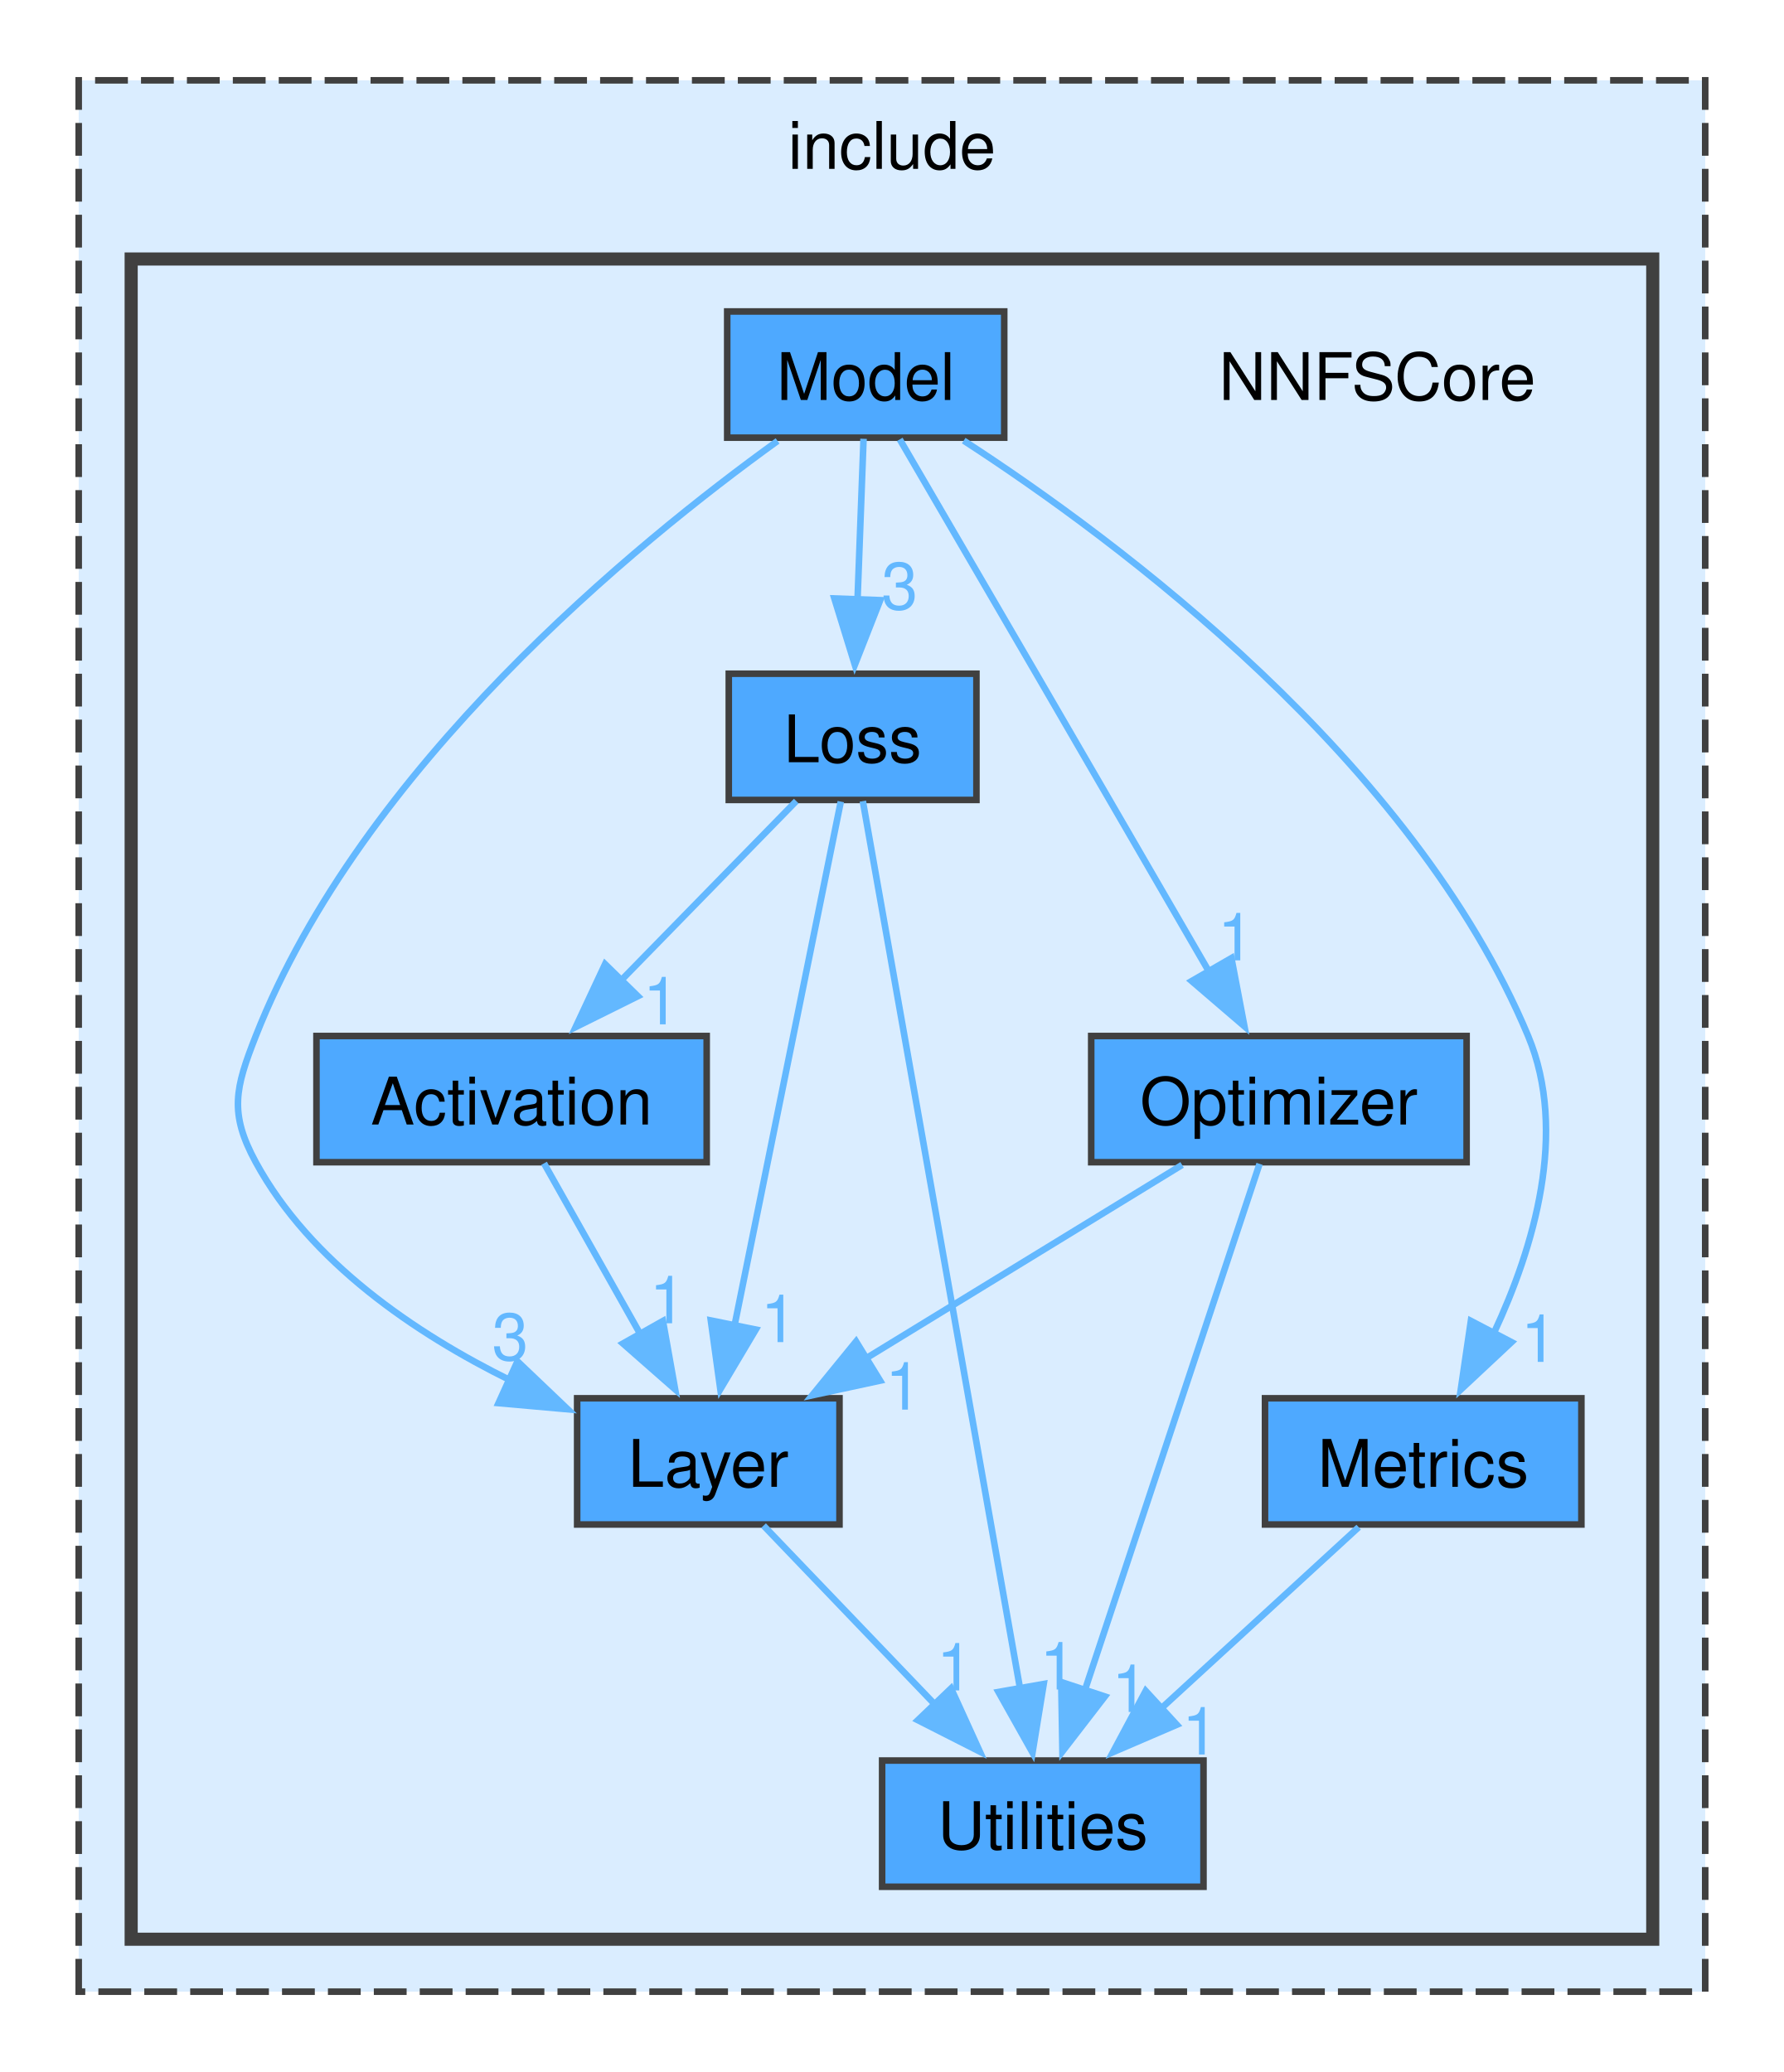
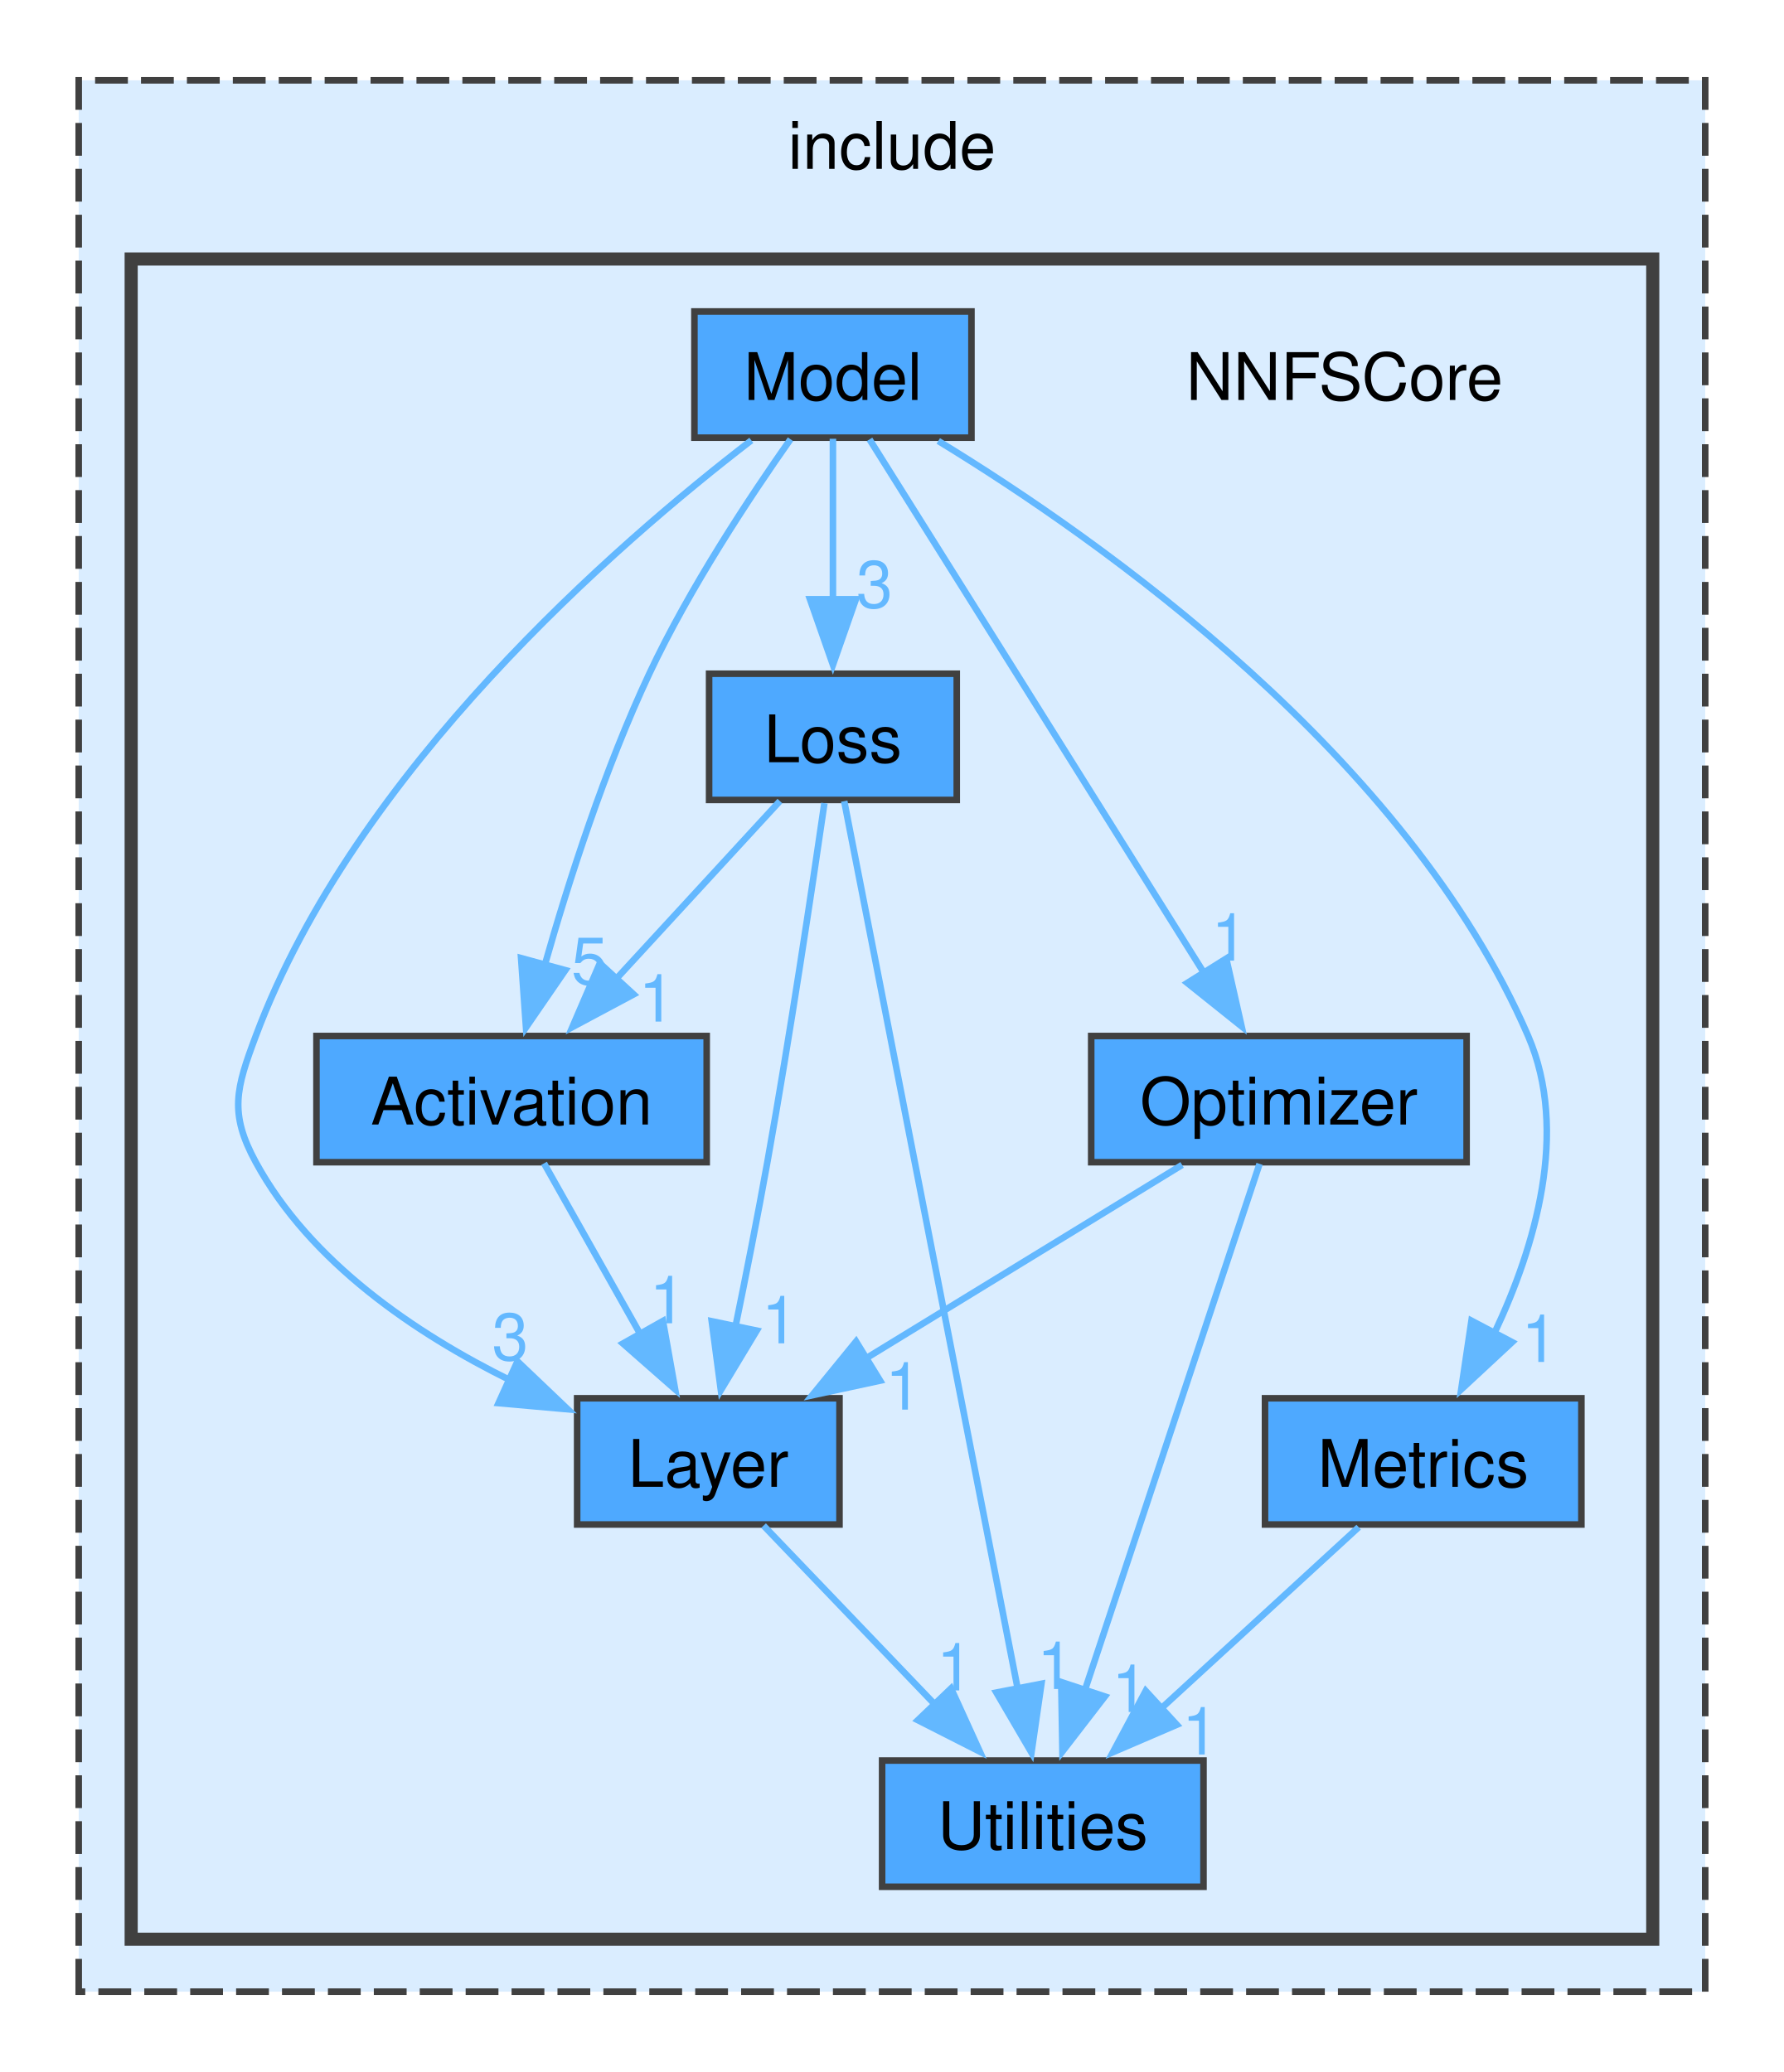
<svg xmlns="http://www.w3.org/2000/svg" xmlns:xlink="http://www.w3.org/1999/xlink" width="272pt" height="316pt" viewBox="0.00 0.00 272.00 315.50">
  <g id="graph0" class="graph" transform="scale(1 1) rotate(0) translate(4 311.5)">
    <g id="clust1" class="cluster">
      <g id="a_clust1">
        <a xlink:href="dir_d44c64559bbebec7f509842c48db8b23.html" target="_top" xlink:title="include">
          <polygon fill="#daedff" stroke="#404040" stroke-dasharray="5,2" points="8,-8 8,-299.5 256,-299.5 256,-8 8,-8" />
          <text text-anchor="middle" x="132" y="-286" font-family="Helvetica,sans-Serif" font-size="10.00">include</text>
        </a>
      </g>
    </g>
    <g id="clust2" class="cluster">
      <g id="a_clust2">
        <a xlink:href="dir_b83ee6e98edabda9ce26bff501159cde.html" target="_top">
          <polygon fill="#daedff" stroke="#404040" stroke-width="2" points="16,-16 16,-272.25 248,-272.25 248,-16 16,-16" />
        </a>
      </g>
    </g>
    <g id="node1" class="node">
-       <text text-anchor="middle" x="206" y="-250.75" font-family="Helvetica,sans-Serif" font-size="10.00">NNFSCore</text>
+       <text text-anchor="middle" x="201" y="-250.75" font-family="Helvetica,sans-Serif" font-size="10.00">NNFSCore</text>
    </g>
    <g id="node2" class="node">
      <g id="a_node2">
        <a xlink:href="dir_201cb20a8b2f7377cbbd09d4dd7052b4.html" target="_top" xlink:title="Activation">
          <polygon fill="#4ea9ff" stroke="#404040" points="103.75,-153.75 44.25,-153.75 44.25,-134.5 103.75,-134.5 103.75,-153.75" />
          <text text-anchor="middle" x="74" y="-140.25" font-family="Helvetica,sans-Serif" font-size="10.00">Activation</text>
        </a>
      </g>
    </g>
    <g id="node3" class="node">
      <g id="a_node3">
        <a xlink:href="dir_0122ab7167139957223f7cfcb3da127b.html" target="_top" xlink:title="Layer">
          <polygon fill="#4ea9ff" stroke="#404040" points="124,-98.5 84,-98.5 84,-79.25 124,-79.25 124,-98.5" />
          <text text-anchor="middle" x="104" y="-85" font-family="Helvetica,sans-Serif" font-size="10.00">Layer</text>
        </a>
      </g>
    </g>
    <g id="edge1" class="edge">
      <path fill="none" stroke="#63b8ff" d="M78.95,-134.33C82.93,-127.28 88.64,-117.15 93.6,-108.33" />
      <polygon fill="#63b8ff" stroke="#63b8ff" points="97.08,-110.29 98.94,-99.86 90.98,-106.85 97.08,-110.29" />
      <g id="a_edge1-headlabel">
        <a xlink:href="dir_000000_000002.html" target="_top" xlink:title="1">
          <text text-anchor="middle" x="97.79" y="-109.94" font-family="Helvetica,sans-Serif" font-size="10.00" fill="#63b8ff">1</text>
        </a>
      </g>
    </g>
    <g id="node8" class="node">
      <g id="a_node8">
        <a xlink:href="dir_dbbfbd8415df2214283a5126bd14a37e.html" target="_top" xlink:title="Utilities">
          <polygon fill="#4ea9ff" stroke="#404040" points="179.5,-43.25 130.5,-43.25 130.5,-24 179.5,-24 179.5,-43.25" />
          <text text-anchor="middle" x="155" y="-29.75" font-family="Helvetica,sans-Serif" font-size="10.00">Utilities</text>
        </a>
      </g>
    </g>
    <g id="edge2" class="edge">
      <path fill="none" stroke="#63b8ff" d="M112.42,-79.08C119.61,-71.57 130.16,-60.56 138.95,-51.38" />
      <polygon fill="#63b8ff" stroke="#63b8ff" points="141.01,-54.25 145.4,-44.61 135.95,-49.41 141.01,-54.25" />
      <g id="a_edge2-headlabel">
        <a xlink:href="dir_000002_000009.html" target="_top" xlink:title="1">
          <text text-anchor="middle" x="141.57" y="-53.94" font-family="Helvetica,sans-Serif" font-size="10.00" fill="#63b8ff">1</text>
        </a>
      </g>
    </g>
    <g id="node4" class="node">
      <g id="a_node4">
        <a xlink:href="dir_3f817c6e3071a82219b2b11cb2fded89.html" target="_top" xlink:title="Loss">
-           <polygon fill="#4ea9ff" stroke="#404040" points="144.88,-209 107.12,-209 107.12,-189.75 144.88,-189.75 144.88,-209" />
-           <text text-anchor="middle" x="126" y="-195.5" font-family="Helvetica,sans-Serif" font-size="10.00">Loss</text>
+           <polygon fill="#4ea9ff" stroke="#404040" points="141.88,-209 104.12,-209 104.12,-189.75 141.88,-189.75 141.88,-209" />
+           <text text-anchor="middle" x="123" y="-195.5" font-family="Helvetica,sans-Serif" font-size="10.00">Loss</text>
        </a>
      </g>
    </g>
    <g id="edge4" class="edge">
-       <path fill="none" stroke="#63b8ff" d="M117.41,-189.58C110.08,-182.07 99.33,-171.06 90.36,-161.88" />
-       <polygon fill="#63b8ff" stroke="#63b8ff" points="93.26,-159.82 83.77,-155.11 88.26,-164.71 93.26,-159.82" />
+       <path fill="none" stroke="#63b8ff" d="M114.91,-189.58C108.07,-182.15 98.07,-171.29 89.68,-162.16" />
+       <polygon fill="#63b8ff" stroke="#63b8ff" points="92.61,-160.1 83.27,-155.11 87.46,-164.84 92.61,-160.1" />
      <g id="a_edge4-headlabel">
        <a xlink:href="dir_000003_000000.html" target="_top" xlink:title="1">
-           <text text-anchor="middle" x="96.81" y="-155.53" font-family="Helvetica,sans-Serif" font-size="10.00" fill="#63b8ff">1</text>
+           <text text-anchor="middle" x="96.14" y="-155.95" font-family="Helvetica,sans-Serif" font-size="10.00" fill="#63b8ff">1</text>
        </a>
      </g>
    </g>
    <g id="edge3" class="edge">
-       <path fill="none" stroke="#63b8ff" d="M124.2,-189.5C120.67,-172.09 112.77,-133.12 107.96,-109.41" />
-       <polygon fill="#63b8ff" stroke="#63b8ff" points="111.24,-108.98 105.83,-99.88 104.38,-110.37 111.24,-108.98" />
+       <path fill="none" stroke="#63b8ff" d="M121.7,-189.26C119.9,-176.84 116.48,-153.95 113,-134.5 111.52,-126.23 109.72,-117.14 108.12,-109.33" />
+       <polygon fill="#63b8ff" stroke="#63b8ff" points="111.38,-108.82 105.91,-99.74 104.52,-110.25 111.38,-108.82" />
      <g id="a_edge3-headlabel">
        <a xlink:href="dir_000003_000002.html" target="_top" xlink:title="1">
-           <text text-anchor="middle" x="114.74" y="-107.07" font-family="Helvetica,sans-Serif" font-size="10.00" fill="#63b8ff">1</text>
+           <text text-anchor="middle" x="114.89" y="-106.88" font-family="Helvetica,sans-Serif" font-size="10.00" fill="#63b8ff">1</text>
        </a>
      </g>
    </g>
    <g id="edge5" class="edge">
-       <path fill="none" stroke="#63b8ff" d="M127.56,-189.57C132.08,-164.03 145.29,-89.45 151.59,-53.9" />
-       <polygon fill="#63b8ff" stroke="#63b8ff" points="155.14,-54.93 153.43,-44.47 148.24,-53.71 155.14,-54.93" />
+       <path fill="none" stroke="#63b8ff" d="M124.72,-189.57C129.71,-164.03 144.29,-89.45 151.23,-53.9" />
+       <polygon fill="#63b8ff" stroke="#63b8ff" points="154.79,-54.96 153.27,-44.47 147.92,-53.62 154.79,-54.96" />
      <g id="a_edge5-headlabel">
        <a xlink:href="dir_000003_000009.html" target="_top" xlink:title="1">
-           <text text-anchor="middle" x="157.3" y="-54.09" font-family="Helvetica,sans-Serif" font-size="10.00" fill="#63b8ff">1</text>
+           <text text-anchor="middle" x="156.89" y="-54.16" font-family="Helvetica,sans-Serif" font-size="10.00" fill="#63b8ff">1</text>
        </a>
      </g>
    </g>
    <g id="node5" class="node">
      <g id="a_node5">
        <a xlink:href="dir_181a440b4f40bf377717c504ededbb7a.html" target="_top" xlink:title="Metrics">
          <polygon fill="#4ea9ff" stroke="#404040" points="237.12,-98.5 188.88,-98.5 188.88,-79.25 237.12,-79.25 237.12,-98.5" />
          <text text-anchor="middle" x="213" y="-85" font-family="Helvetica,sans-Serif" font-size="10.00">Metrics</text>
        </a>
      </g>
    </g>
    <g id="edge6" class="edge">
      <path fill="none" stroke="#63b8ff" d="M203.16,-78.84C194.86,-71.22 182.77,-60.12 172.78,-50.95" />
      <polygon fill="#63b8ff" stroke="#63b8ff" points="175.43,-48.71 165.69,-44.52 170.69,-53.87 175.43,-48.71" />
      <g id="a_edge6-headlabel">
        <a xlink:href="dir_000004_000009.html" target="_top" xlink:title="1">
          <text text-anchor="middle" x="179" y="-44.17" font-family="Helvetica,sans-Serif" font-size="10.00" fill="#63b8ff">1</text>
        </a>
      </g>
    </g>
    <g id="node6" class="node">
      <g id="a_node6">
        <a xlink:href="dir_d8c8d72af92371d312f55c54616af8a3.html" target="_top" xlink:title="Model">
-           <polygon fill="#4ea9ff" stroke="#404040" points="149.12,-264.25 106.88,-264.25 106.88,-245 149.12,-245 149.12,-264.25" />
-           <text text-anchor="middle" x="128" y="-250.75" font-family="Helvetica,sans-Serif" font-size="10.00">Model</text>
+           <polygon fill="#4ea9ff" stroke="#404040" points="144.12,-264.25 101.88,-264.25 101.88,-245 144.12,-245 144.12,-264.25" />
+           <text text-anchor="middle" x="123" y="-250.75" font-family="Helvetica,sans-Serif" font-size="10.00">Model</text>
+         </a>
+       </g>
+     </g>
+     <g id="edge9" class="edge">
+       <path fill="none" stroke="#63b8ff" d="M116.53,-244.76C110.37,-236.01 101.14,-222.08 95,-209 88.24,-194.6 82.72,-177.43 79.05,-164.52" />
+       <polygon fill="#63b8ff" stroke="#63b8ff" points="82.2,-163.79 76.2,-155.06 75.45,-165.63 82.2,-163.79" />
+       <g id="a_edge9-headlabel">
+         <a xlink:href="dir_000005_000000.html" target="_top" xlink:title="5">
+           <text text-anchor="middle" x="85.89" y="-161.64" font-family="Helvetica,sans-Serif" font-size="10.00" fill="#63b8ff">5</text>
        </a>
      </g>
    </g>
    <g id="edge7" class="edge">
-       <path fill="none" stroke="#63b8ff" d="M114.56,-244.5C92.92,-228.9 51.14,-194.76 35,-153.75 31.87,-145.79 30.91,-142.01 35,-134.5 43.31,-119.23 59.35,-108.38 73.87,-101.21" />
+       <path fill="none" stroke="#63b8ff" d="M110.56,-244.59C90.11,-228.86 50.13,-194.23 35,-153.75 32,-145.74 30.91,-142.01 35,-134.5 43.31,-119.23 59.35,-108.38 73.87,-101.21" />
      <polygon fill="#63b8ff" stroke="#63b8ff" points="74.9,-104.13 82.57,-96.82 72.01,-97.76 74.9,-104.13" />
      <g id="a_edge7-headlabel">
        <a xlink:href="dir_000005_000002.html" target="_top" xlink:title="3">
          <text text-anchor="middle" x="73.79" y="-104.33" font-family="Helvetica,sans-Serif" font-size="10.00" fill="#63b8ff">3</text>
        </a>
      </g>
    </g>
-     <g id="edge9" class="edge">
-       <path fill="none" stroke="#63b8ff" d="M127.67,-244.83C127.42,-238.17 127.07,-228.74 126.75,-220.28" />
-       <polygon fill="#63b8ff" stroke="#63b8ff" points="130.21,-220.22 126.34,-210.36 123.22,-220.48 130.21,-220.22" />
-       <g id="a_edge9-headlabel">
+     <g id="edge10" class="edge">
+       <path fill="none" stroke="#63b8ff" d="M123,-244.83C123,-238.17 123,-228.74 123,-220.28" />
+       <polygon fill="#63b8ff" stroke="#63b8ff" points="126.5,-220.36 123,-210.36 119.5,-220.36 126.5,-220.36" />
+       <g id="a_edge10-headlabel">
        <a xlink:href="dir_000005_000003.html" target="_top" xlink:title="3">
-           <text text-anchor="middle" x="133.18" y="-218.83" font-family="Helvetica,sans-Serif" font-size="10.00" fill="#63b8ff">3</text>
+           <text text-anchor="middle" x="129.34" y="-219.08" font-family="Helvetica,sans-Serif" font-size="10.00" fill="#63b8ff">3</text>
        </a>
      </g>
    </g>
    <g id="edge8" class="edge">
-       <path fill="none" stroke="#63b8ff" d="M142.94,-244.55C166.51,-229.26 211.42,-195.85 229,-153.75 235.12,-139.08 229.87,-121.5 223.8,-108.5" />
-       <polygon fill="#63b8ff" stroke="#63b8ff" points="226.47,-107.06 218.73,-99.82 220.27,-110.3 226.47,-107.06" />
+       <path fill="none" stroke="#63b8ff" d="M139.06,-244.5C163.87,-229.37 210.56,-196.46 229,-153.75 235.3,-139.15 230.04,-121.57 223.91,-108.55" />
+       <polygon fill="#63b8ff" stroke="#63b8ff" points="226.56,-107.06 218.8,-99.85 220.36,-110.33 226.56,-107.06" />
      <g id="a_edge8-headlabel">
        <a xlink:href="dir_000005_000004.html" target="_top" xlink:title="1">
-           <text text-anchor="middle" x="230.65" y="-104.05" font-family="Helvetica,sans-Serif" font-size="10.00" fill="#63b8ff">1</text>
+           <text text-anchor="middle" x="230.74" y="-104.04" font-family="Helvetica,sans-Serif" font-size="10.00" fill="#63b8ff">1</text>
        </a>
      </g>
    </g>
    <g id="node7" class="node">
      <g id="a_node7">
        <a xlink:href="dir_6158402e19ce394dc9fd746184496139.html" target="_top" xlink:title="Optimizer">
          <polygon fill="#4ea9ff" stroke="#404040" points="219.62,-153.75 162.38,-153.75 162.38,-134.5 219.62,-134.5 219.62,-153.75" />
          <text text-anchor="middle" x="191" y="-140.25" font-family="Helvetica,sans-Serif" font-size="10.00">Optimizer</text>
        </a>
      </g>
    </g>
-     <g id="edge10" class="edge">
-       <path fill="none" stroke="#63b8ff" d="M133.19,-244.74C138.44,-235.74 146.79,-221.4 154,-209 162.85,-193.76 172.87,-176.47 180.25,-163.72" />
-       <polygon fill="#63b8ff" stroke="#63b8ff" points="183.76,-165.63 185.74,-155.23 177.7,-162.13 183.76,-165.63" />
-       <g id="a_edge10-headlabel">
+     <g id="edge11" class="edge">
+       <path fill="none" stroke="#63b8ff" d="M128.58,-244.74C134.23,-235.73 143.23,-221.4 151,-209 160.65,-193.6 171.6,-176.11 179.6,-163.33" />
+       <polygon fill="#63b8ff" stroke="#63b8ff" points="182.97,-165.56 185.31,-155.22 177.03,-161.84 182.97,-165.56" />
+       <g id="a_edge11-headlabel">
        <a xlink:href="dir_000005_000007.html" target="_top" xlink:title="1">
-           <text text-anchor="middle" x="184.42" y="-165.29" font-family="Helvetica,sans-Serif" font-size="10.00" fill="#63b8ff">1</text>
+           <text text-anchor="middle" x="183.47" y="-165.24" font-family="Helvetica,sans-Serif" font-size="10.00" fill="#63b8ff">1</text>
        </a>
      </g>
    </g>
-     <g id="edge11" class="edge">
+     <g id="edge12" class="edge">
      <path fill="none" stroke="#63b8ff" d="M176.24,-134.09C162.99,-125.98 143.31,-113.93 127.83,-104.46" />
      <polygon fill="#63b8ff" stroke="#63b8ff" points="130.19,-101.19 119.83,-98.95 126.53,-107.16 130.19,-101.19" />
-       <g id="a_edge11-headlabel">
+       <g id="a_edge12-headlabel">
        <a xlink:href="dir_000007_000002.html" target="_top" xlink:title="1">
          <text text-anchor="middle" x="133.74" y="-96.77" font-family="Helvetica,sans-Serif" font-size="10.00" fill="#63b8ff">1</text>
        </a>
      </g>
    </g>
-     <g id="edge12" class="edge">
+     <g id="edge13" class="edge">
      <path fill="none" stroke="#63b8ff" d="M188.05,-134.25C182.25,-116.76 169.23,-77.52 161.37,-53.84" />
      <polygon fill="#63b8ff" stroke="#63b8ff" points="164.46,-53.02 157.99,-44.63 157.81,-55.22 164.46,-53.02" />
-       <g id="a_edge12-headlabel">
+       <g id="a_edge13-headlabel">
        <a xlink:href="dir_000007_000009.html" target="_top" xlink:title="1">
          <text text-anchor="middle" x="168.28" y="-50.66" font-family="Helvetica,sans-Serif" font-size="10.00" fill="#63b8ff">1</text>
        </a>
      </g>
    </g>
  </g>
</svg>
